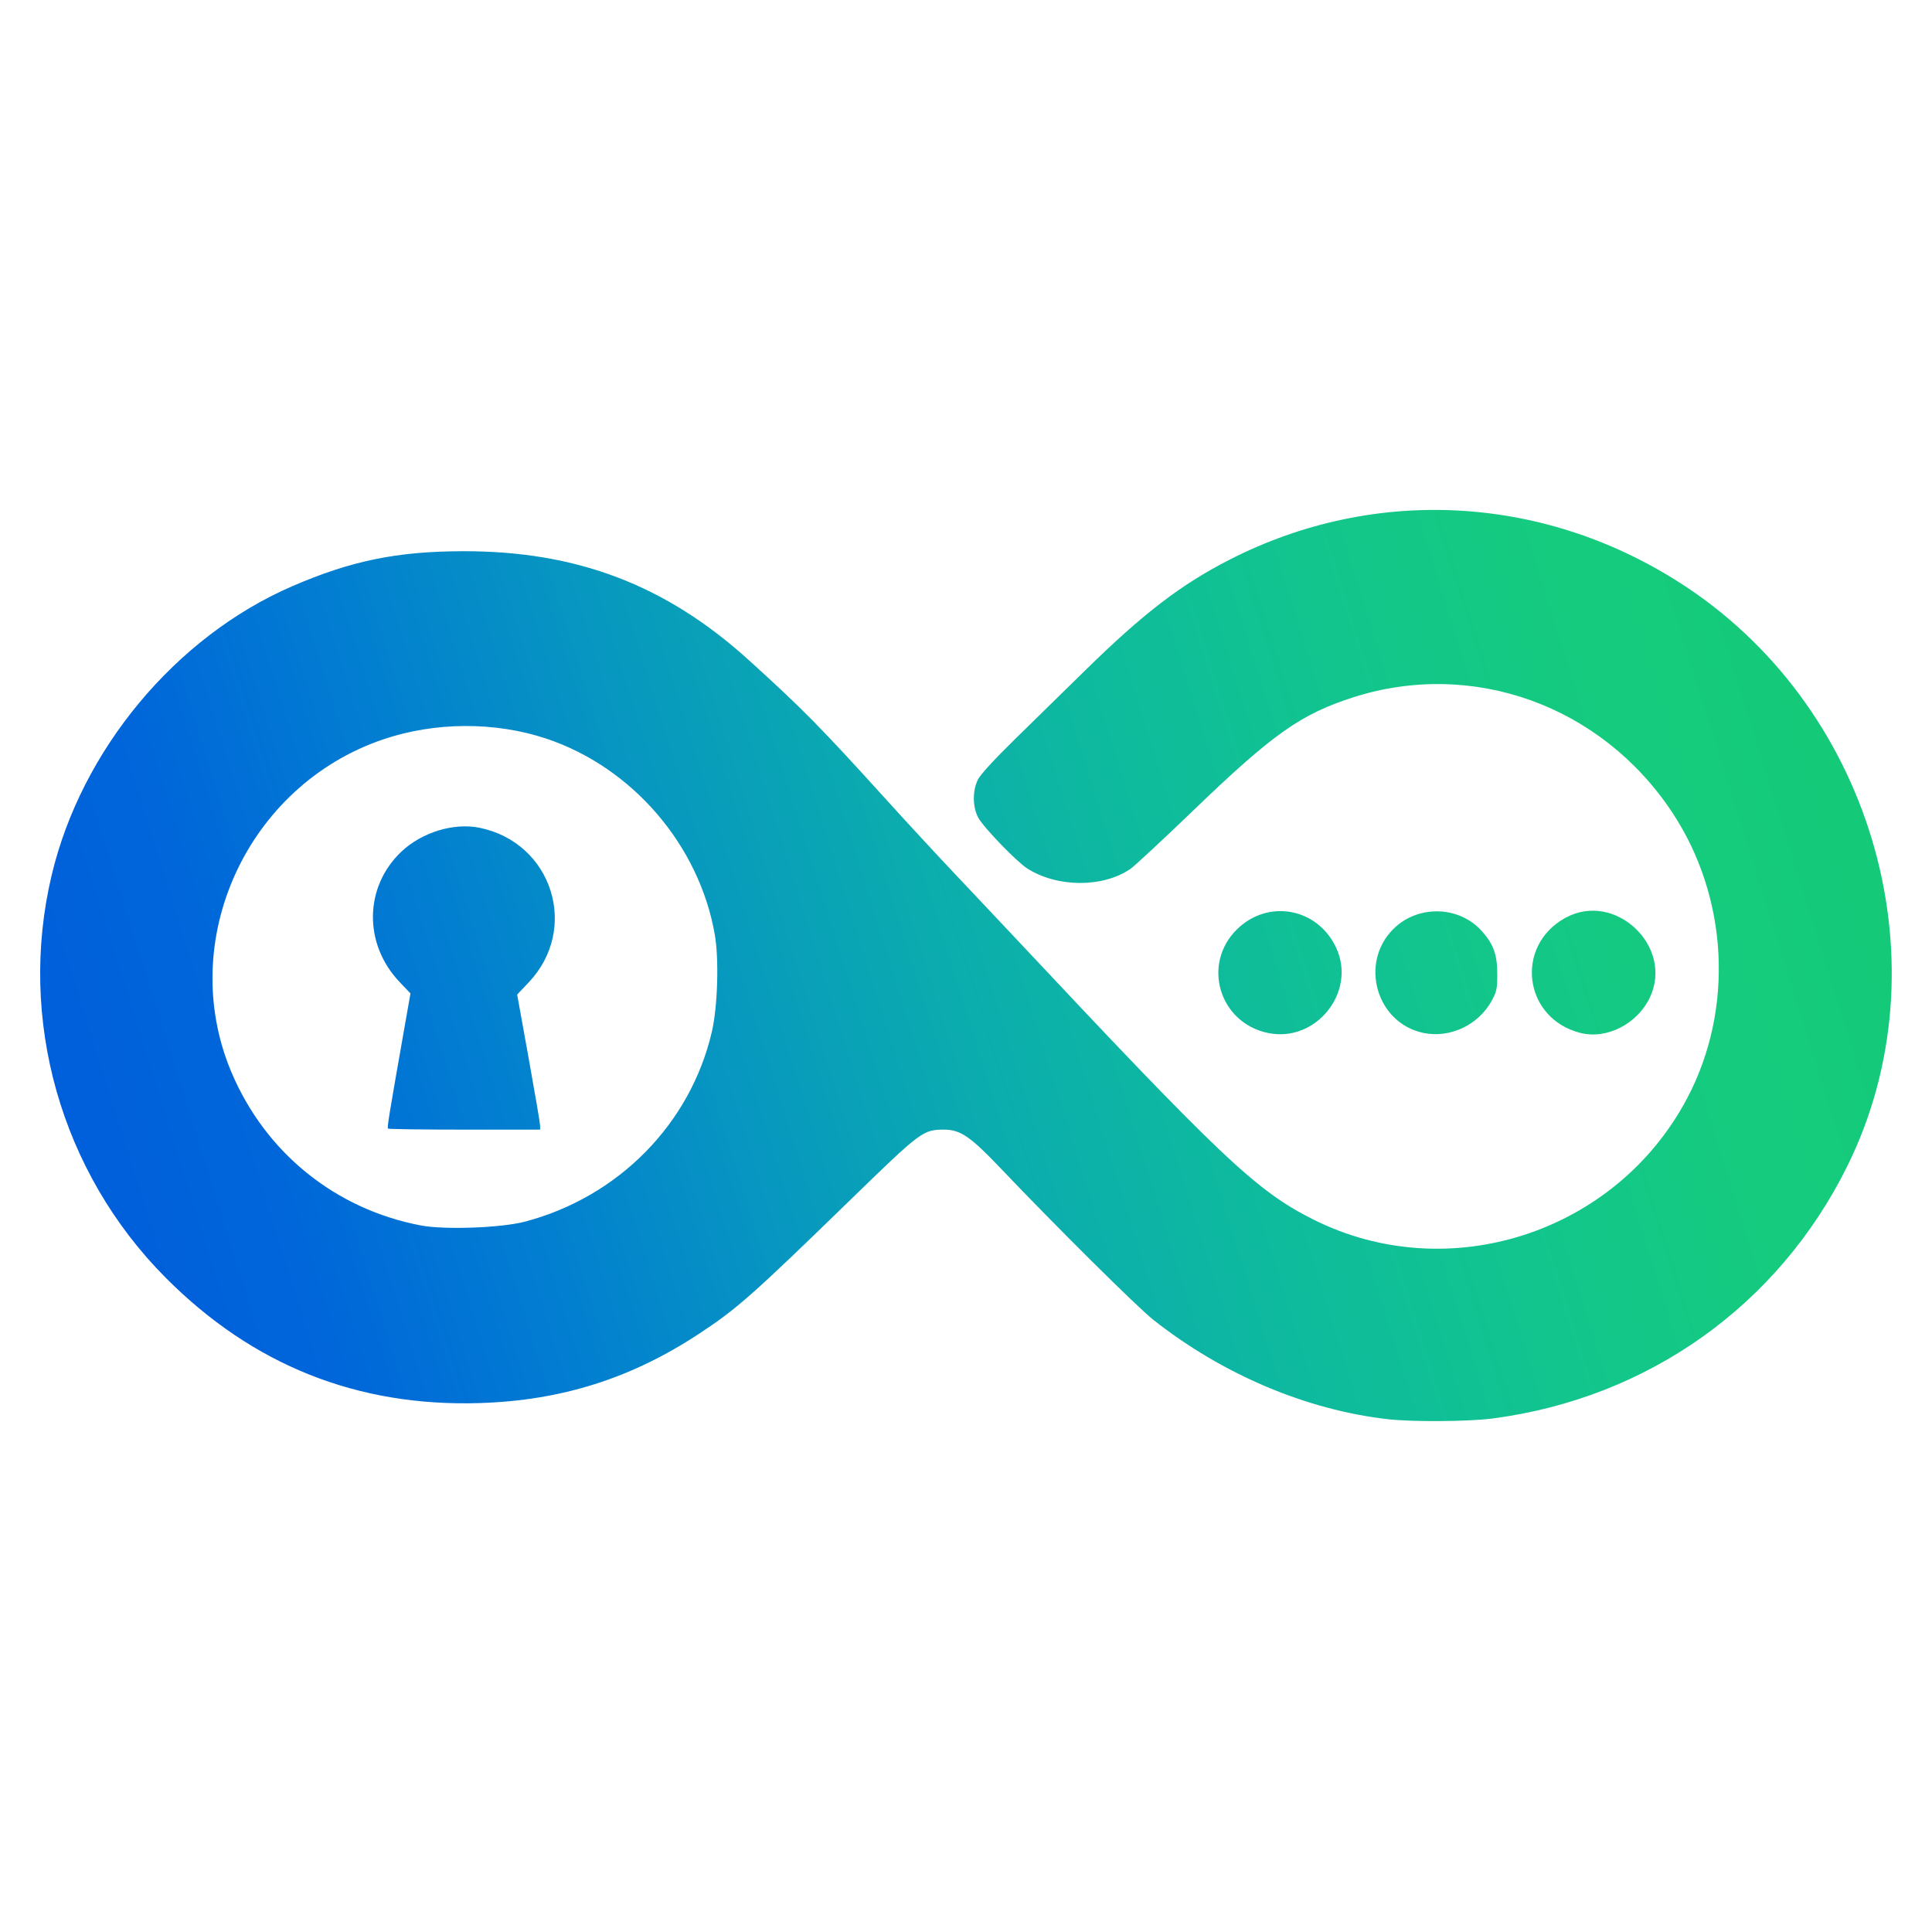
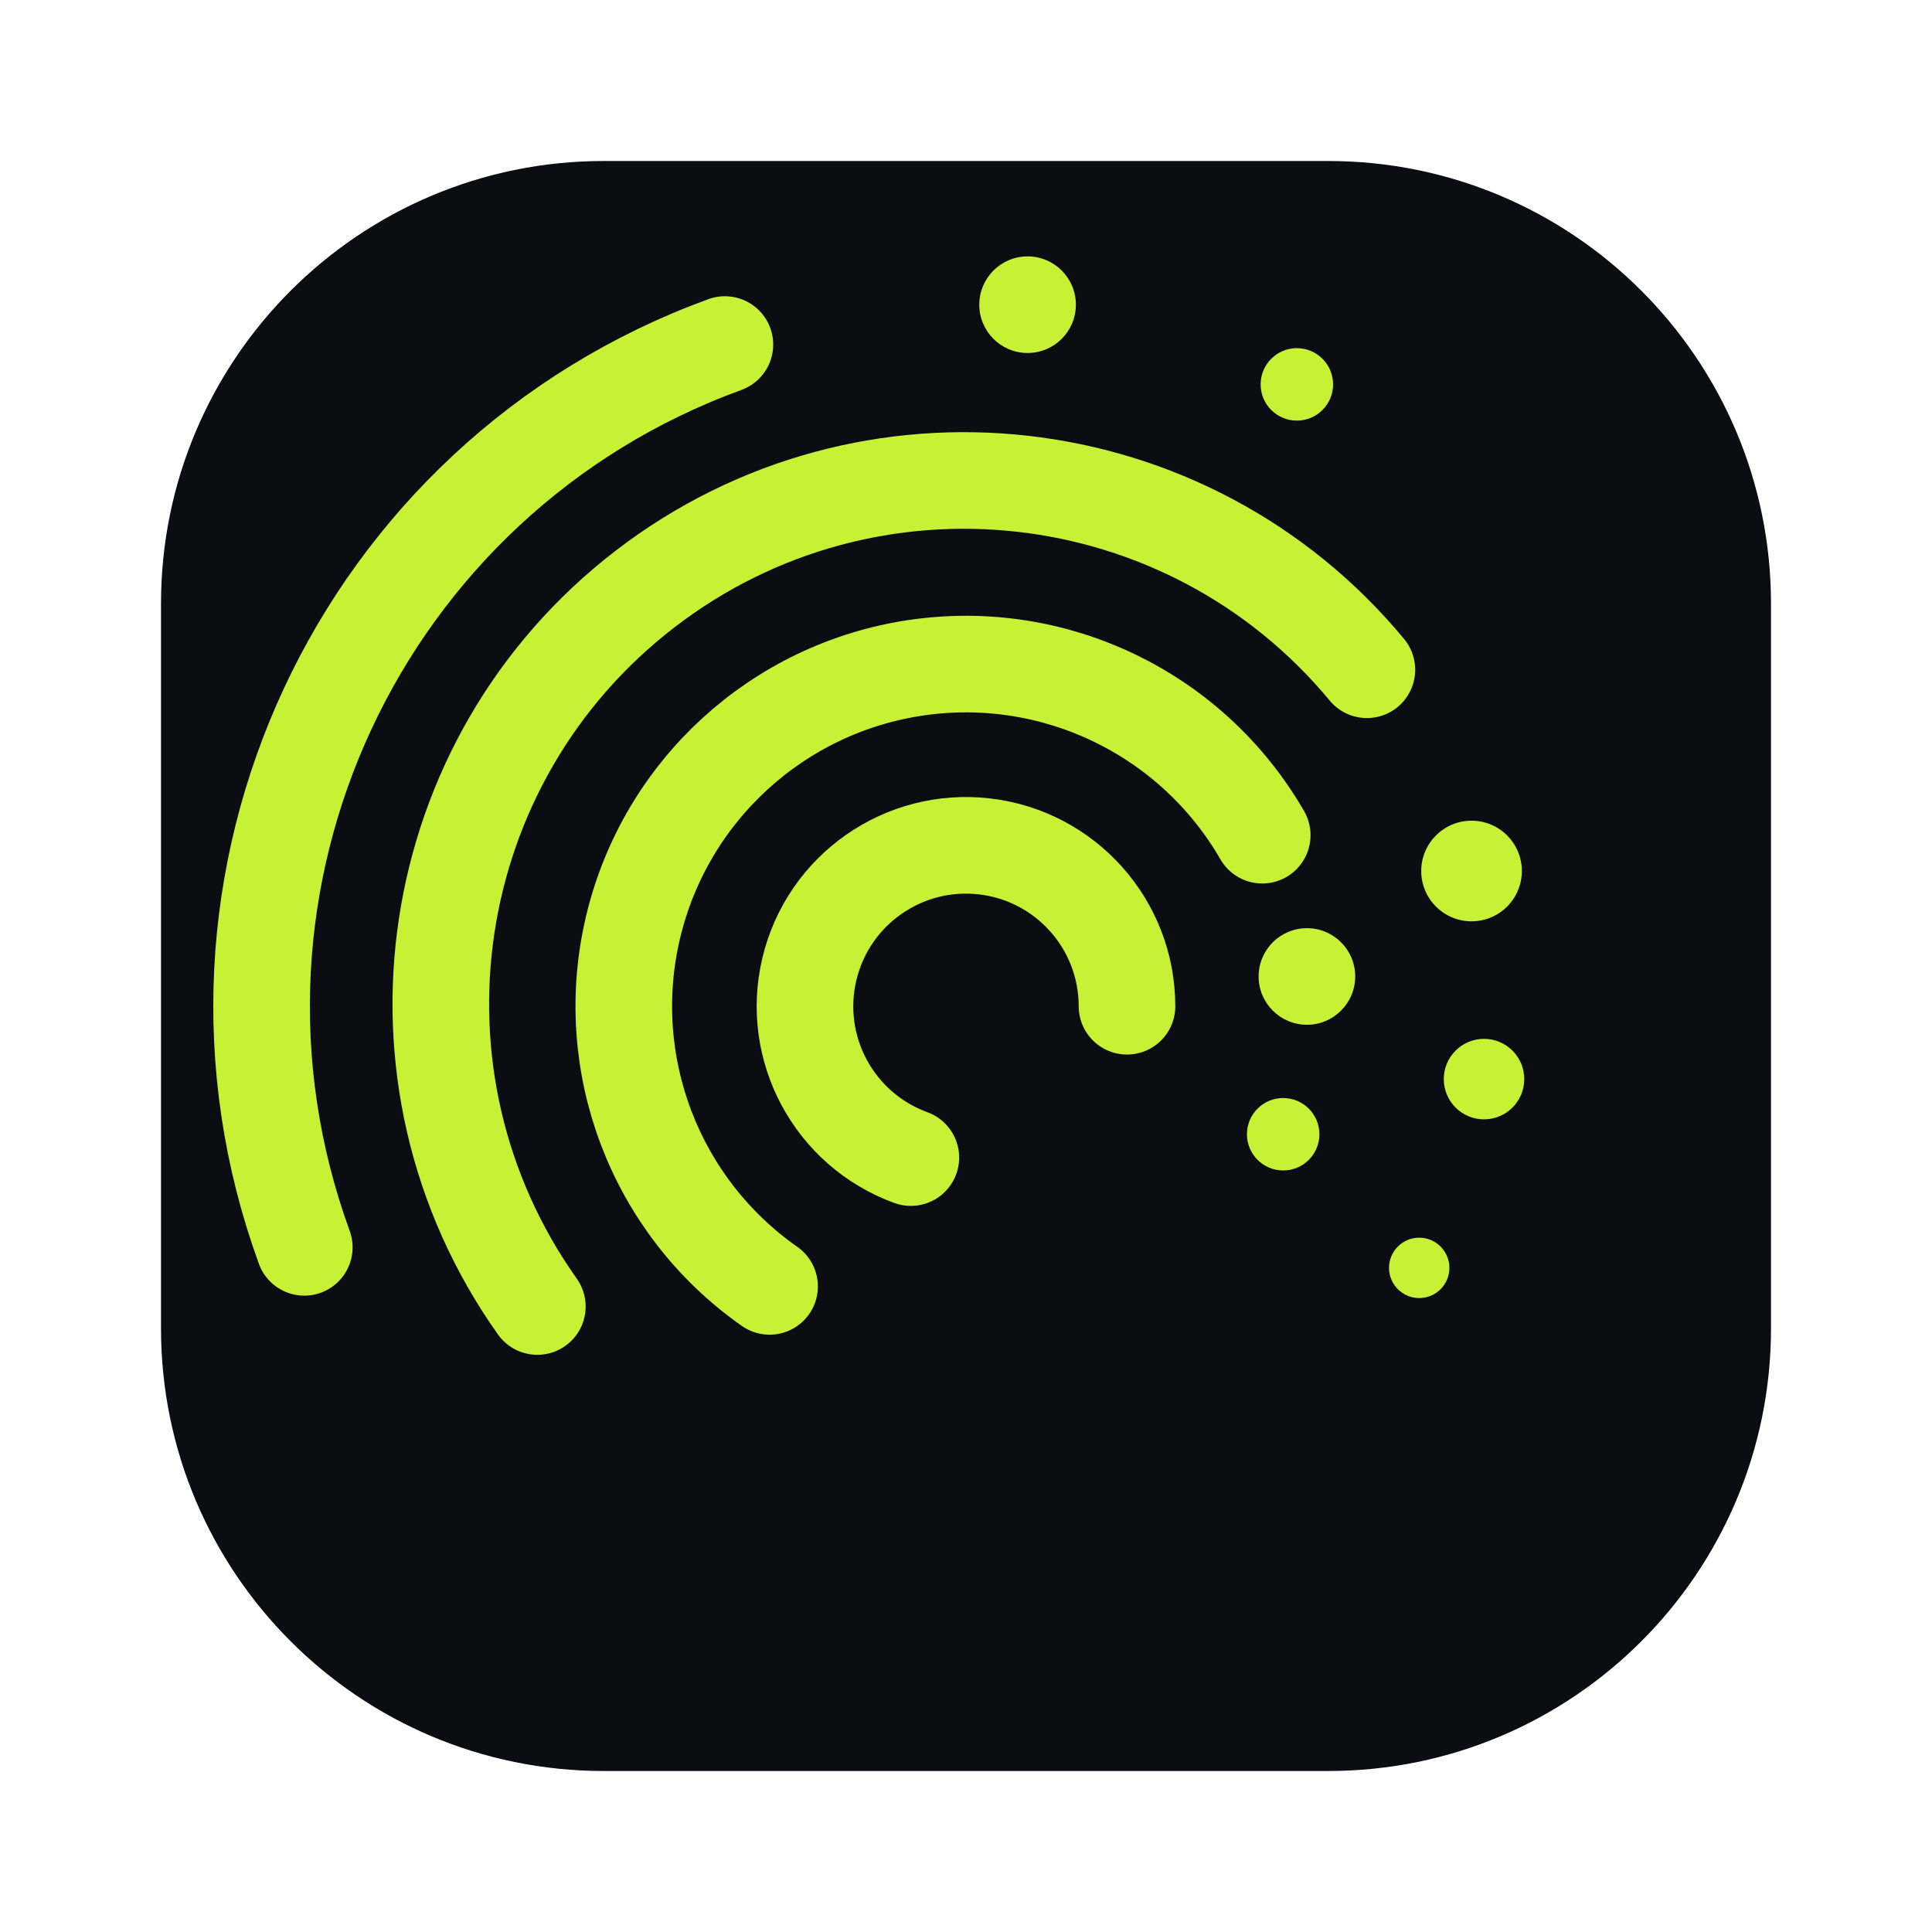
- <svg xmlns="http://www.w3.org/2000/svg" viewBox="137 130 980 980" role="img" aria-labelledby="title">
-   <defs>
-     <linearGradient id="brand" gradientUnits="userSpaceOnUse" x1="160" y1="760" x2="1070" y2="475">
-       <stop offset="0.000" stop-color="#005cdb" />
-       <stop offset="0.125" stop-color="#0066da" />
-       <stop offset="0.250" stop-color="#027ed1" />
-       <stop offset="0.375" stop-color="#0797c0" />
-       <stop offset="0.500" stop-color="#0bacae" />
-       <stop offset="0.625" stop-color="#0ebb9d" />
-       <stop offset="0.750" stop-color="#12c58d" />
-       <stop offset="0.875" stop-color="#15cb7e" />
-       <stop offset="1.000" stop-color="#14ca78" />
-     </linearGradient>
-   </defs>
-   <path fill="url(#brand)" fill-rule="evenodd" d="M 841.00,849.89 C 799.64,845.20 757.11,827.17 722.00,799.46 C 713.84,793.01 672.57,752.05 644.23,722.26 C 629.27,706.54 624.08,703.00 615.98,703.00 C 605.19,703.00 604.32,703.65 568.03,738.94 C 518.54,787.07 510.81,793.90 491.45,806.64 C 457.10,829.23 421.73,840.40 380.41,841.70 C 318.24,843.66 265.15,822.48 221.00,778.08 C 167.88,724.67 145.89,647.16 163.15,574.16 C 178.19,510.51 226.01,453.00 285.17,427.39 C 315.11,414.43 338.37,409.66 372.00,409.60 C 429.61,409.50 474.84,426.76 516.91,464.91 C 543.91,489.38 553.62,499.23 586.00,535.01 C 596.17,546.25 612.60,564.02 622.50,574.49 C 632.40,584.96 644.29,597.57 648.93,602.51 C 756.62,717.39 774.12,733.98 803.00,748.50 C 871.61,783.02 956.56,755.57 992.76,687.18 C 1016.72,641.92 1013.74,585.11 985.17,542.00 C 949.27,487.84 884.12,464.34 823.50,483.69 C 797.01,492.15 782.71,502.23 742.88,540.54 C 727.02,555.80 712.38,569.42 710.34,570.80 C 696.33,580.32 673.42,580.23 658.15,570.59 C 652.78,567.20 635.95,549.78 633.25,544.82 C 630.33,539.46 630.22,531.24 632.99,525.53 C 634.20,523.02 641.50,515.04 651.74,505.03 C 660.96,496.01 677.05,480.25 687.50,470.01 C 717.02,441.09 735.97,426.56 760.62,413.94 C 835.18,375.78 922.40,381.08 992.82,428.04 C 1088.34,491.75 1123.99,620.56 1074.04,721.50 C 1039.06,792.17 973.07,839.15 894.20,849.51 C 881.99,851.12 853.61,851.32 841.00,849.89 Z M 403.23,749.69 C 450.71,737.19 487.29,700.02 498.10,653.29 C 501.03,640.64 501.76,616.57 499.58,604.10 C 491.67,558.65 457.70,519.17 414.00,504.63 C 388.08,496.02 357.68,496.15 331.51,505.00 C 262.26,528.40 226.27,607.19 254.37,673.83 C 271.58,714.65 307.05,743.34 350.50,751.61 C 362.48,753.89 391.26,752.84 403.23,749.69 Z M 780.20,653.98 C 755.41,648.83 746.50,619.02 764.47,601.38 C 780.31,585.84 805.45,590.57 814.81,610.84 C 825.15,633.28 804.49,659.03 780.20,653.98 Z M 859.09,653.96 C 835.24,649.03 826.38,618.62 843.73,601.27 C 856.07,588.93 876.94,589.34 888.52,602.16 C 894.52,608.80 896.48,614.16 896.49,624.00 C 896.50,631.55 896.17,633.09 893.55,637.82 C 886.80,650.00 872.45,656.73 859.09,653.96 Z M 938.75,653.97 C 909.81,646.73 905.00,609.75 931.14,595.52 C 956.28,581.83 986.14,610.12 973.88,636.00 C 967.54,649.38 952.06,657.30 938.75,653.97 Z M 333.81,702.47 C 333.31,701.98 334.31,695.81 341.99,652.20 L 345.21,633.90 339.72,628.14 C 321.31,608.85 321.71,579.86 340.62,561.98 C 350.98,552.17 367.23,547.21 380.25,549.88 C 417.14,557.44 431.01,601.04 405.19,628.31 L 399.33,634.50 405.11,666.50 C 408.28,684.10 410.91,699.51 410.94,700.75 L 411.00,703.00 372.67,703.00 C 351.58,703.00 334.10,702.76 333.81,702.47 Z" />
+ <svg xmlns="http://www.w3.org/2000/svg" viewBox="0 0 48 48" fill="none">
+   <rect x="4" y="4" width="40" height="40" rx="11" fill="#0b0d12" />
+   <g stroke="#C6F135" stroke-width="2.4" stroke-linecap="round">
+     <path d="M7.56 30.99A17.5 17.5 0 0 1 18.01 8.56" />
+     <path d="M13.35 32.46A13 13 0 0 1 33.96 16.64" />
+     <path d="M19.12 31.96A8.5 8.5 0 1 1 31.36 20.75" />
+     <path d="M22.63 28.76A4 4 0 1 1 28 25" />
+   </g>
+   <g fill="#C6F135">
+     <circle cx="25.53" cy="7.57" r="1.2" />
+     <circle cx="32.22" cy="9.55" r=".9" />
+     <circle cx="36.56" cy="21.64" r="1.25" />
+     <circle cx="36.87" cy="26.81" r="1" />
+     <circle cx="35.26" cy="31.5" r=".75" />
+     <circle cx="32.47" cy="24.26" r="1.2" />
+     <circle cx="31.88" cy="28.18" r=".9" />
+   </g>
</svg>
